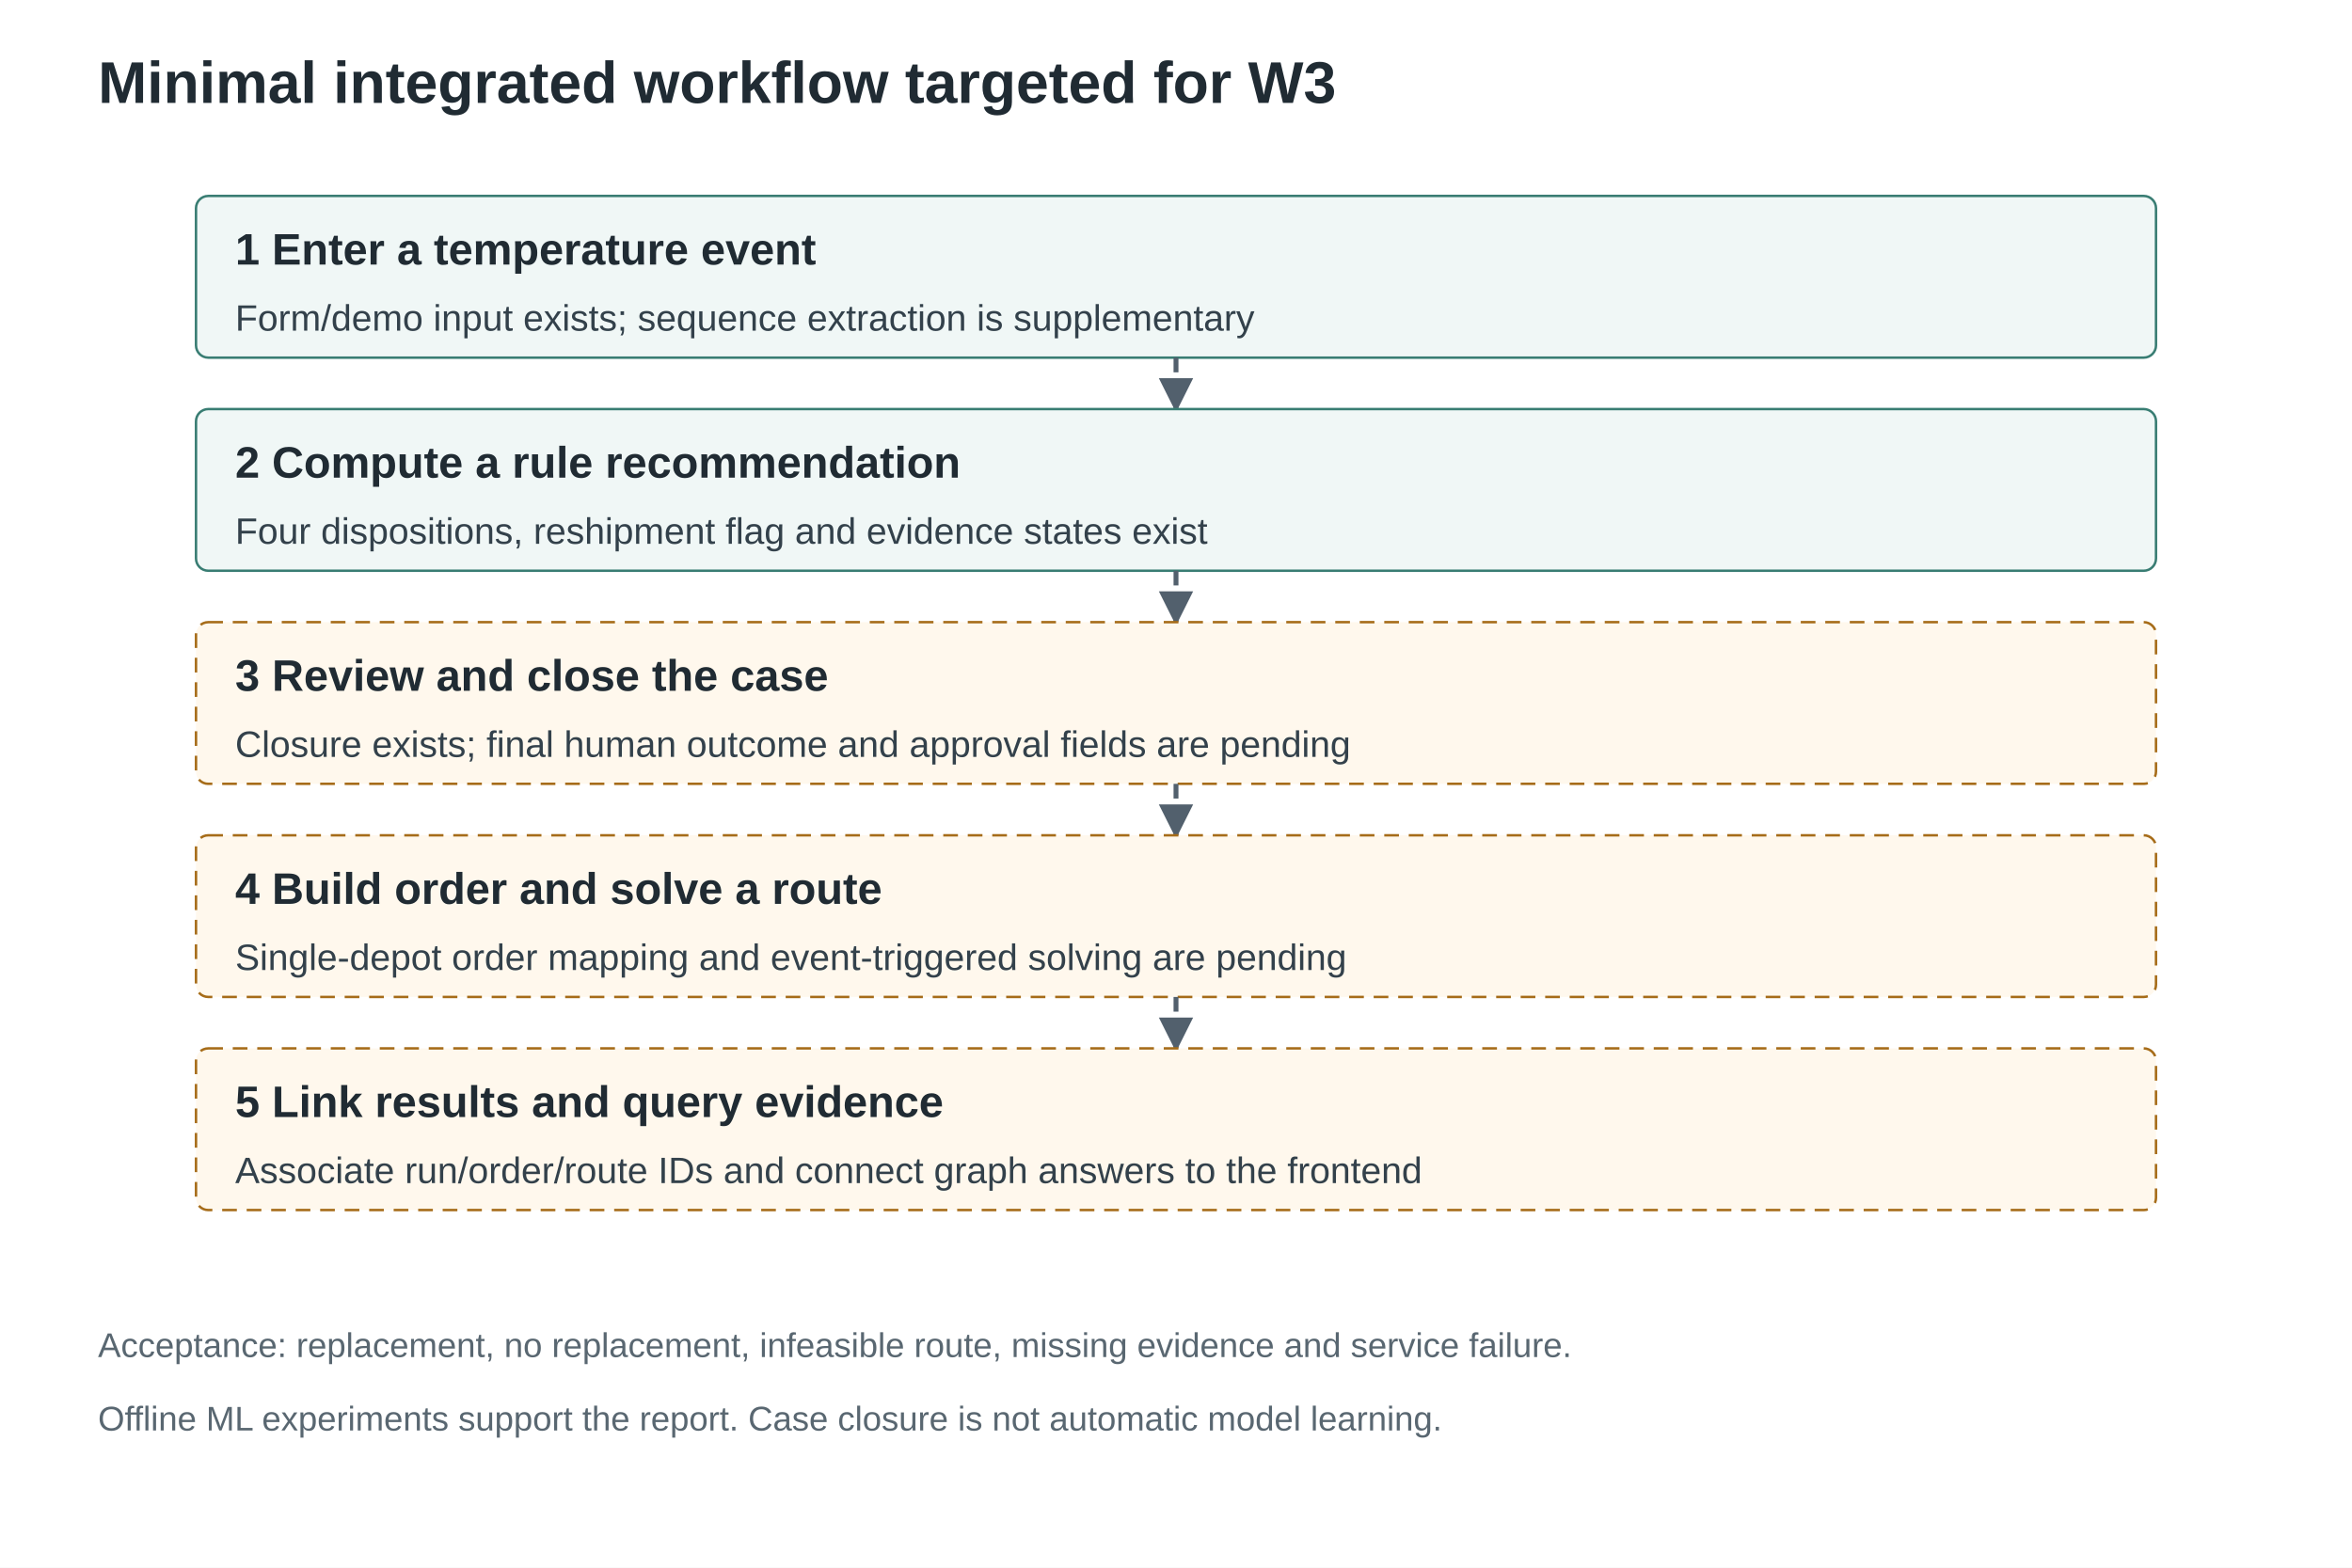
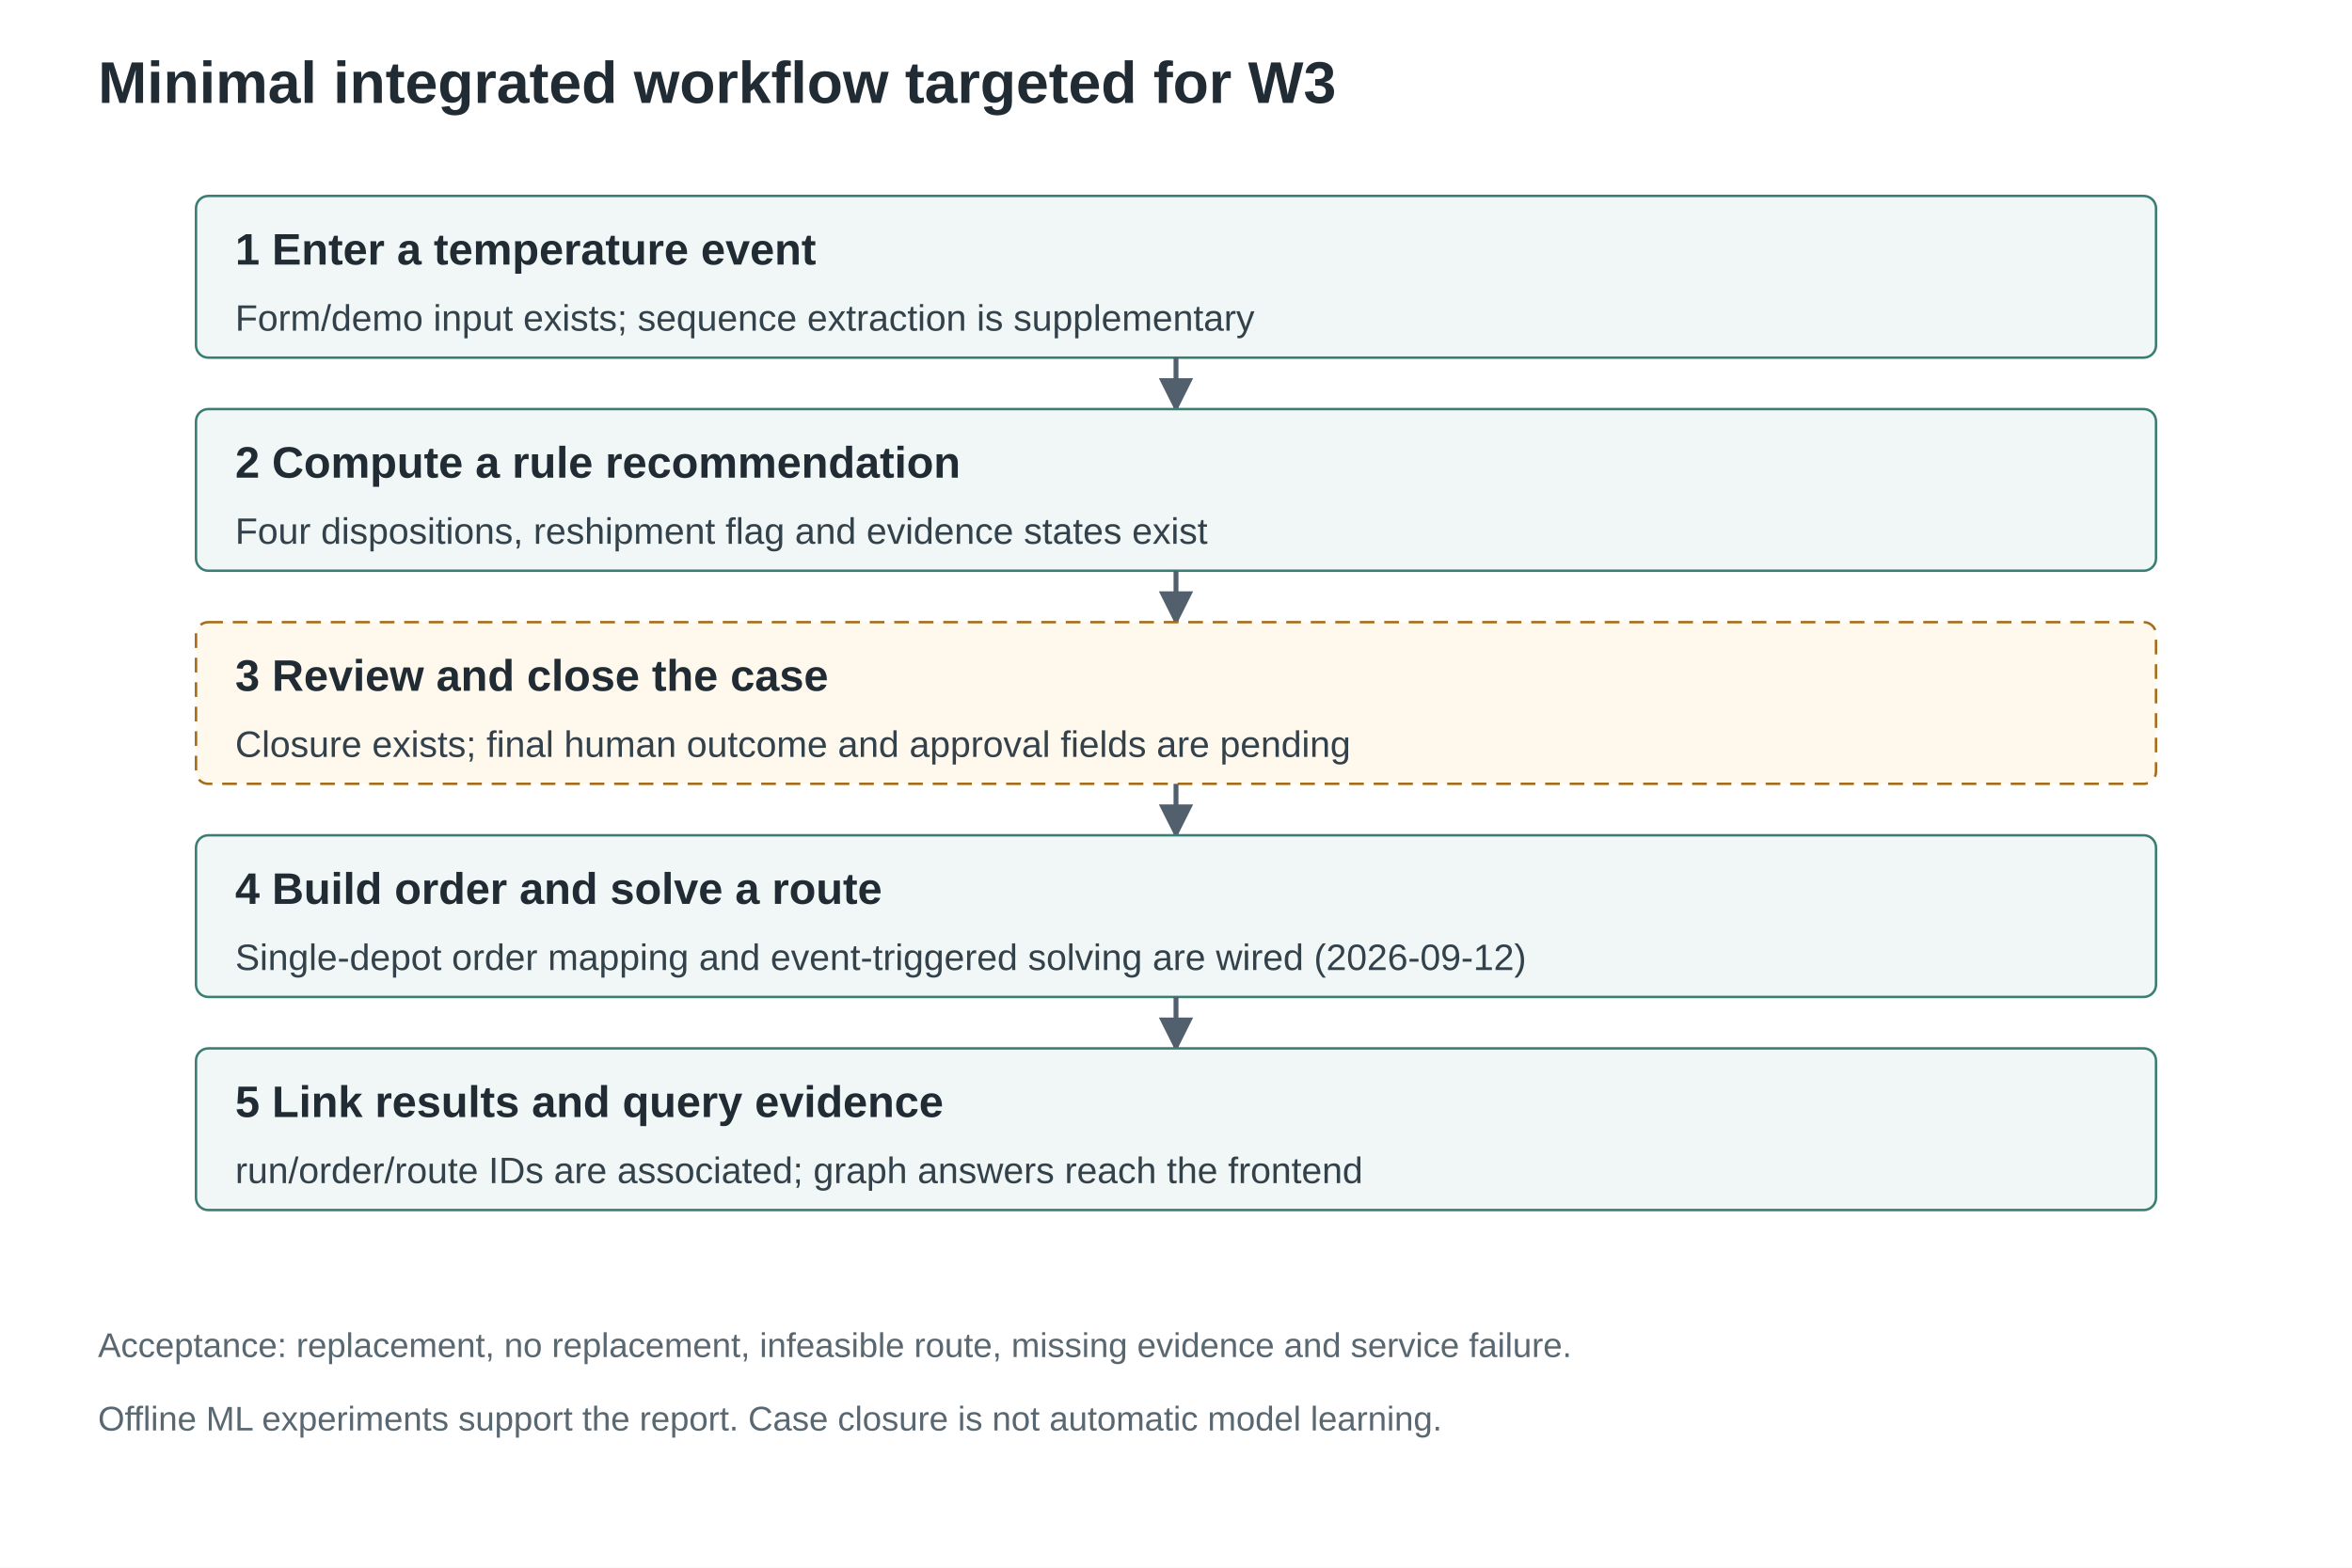
<svg xmlns="http://www.w3.org/2000/svg" viewBox="0 0 960 640" font-family="Arial, Helvetica, sans-serif" role="img" aria-label="Minimal integrated workflow targeted for W3">
  <rect width="960" height="640" fill="#ffffff" />
  <defs>
    <marker id="arrow" viewBox="0 0 10 10" refX="9" refY="5" markerWidth="7" markerHeight="7" orient="auto-start-reverse">
      <path d="M0,0 L10,5 L0,10 z" fill="#52606d" />
    </marker>
  </defs>
  <text x="40" y="42" font-size="24" font-weight="700" fill="#202b33">Minimal integrated workflow targeted for W3</text>
  <rect x="80" y="80" width="800" height="66" rx="5" fill="#f0f7f6" stroke="#397d73" />
  <text x="96" y="108" font-size="18" fill="#202b33" font-weight="700">1  Enter a temperature event</text>
  <text x="96" y="135" font-size="15" fill="#33414b">Form/demo input exists; sequence extraction is supplementary</text>
-   <line x1="480" y1="146" x2="480" y2="167" stroke="#52606d" stroke-width="2" stroke-dasharray="6 4" marker-end="url(#arrow)" />
+   <line x1="480" y1="146" x2="480" y2="167" stroke="#52606d" stroke-width="2" marker-end="url(#arrow)" />
  <rect x="80" y="167" width="800" height="66" rx="5" fill="#f0f7f6" stroke="#397d73" />
  <text x="96" y="195" font-size="18" fill="#202b33" font-weight="700">2  Compute a rule recommendation</text>
  <text x="96" y="222" font-size="15" fill="#33414b">Four dispositions, reshipment flag and evidence states exist</text>
-   <line x1="480" y1="233" x2="480" y2="254" stroke="#52606d" stroke-width="2" stroke-dasharray="6 4" marker-end="url(#arrow)" />
+   <line x1="480" y1="233" x2="480" y2="254" stroke="#52606d" stroke-width="2" marker-end="url(#arrow)" />
  <rect x="80" y="254" width="800" height="66" rx="5" fill="#fff8ed" stroke="#a66c19" stroke-dasharray="6 4" />
  <text x="96" y="282" font-size="18" fill="#202b33" font-weight="700">3  Review and close the case</text>
  <text x="96" y="309" font-size="15" fill="#33414b">Closure exists; final human outcome and approval fields are pending</text>
-   <line x1="480" y1="320" x2="480" y2="341" stroke="#52606d" stroke-width="2" stroke-dasharray="6 4" marker-end="url(#arrow)" />
-   <rect x="80" y="341" width="800" height="66" rx="5" fill="#fff8ed" stroke="#a66c19" stroke-dasharray="6 4" />
+   <line x1="480" y1="320" x2="480" y2="341" stroke="#52606d" stroke-width="2" marker-end="url(#arrow)" />
+   <rect x="80" y="341" width="800" height="66" rx="5" fill="#f0f7f6" stroke="#397d73" />
  <text x="96" y="369" font-size="18" fill="#202b33" font-weight="700">4  Build order and solve a route</text>
-   <text x="96" y="396" font-size="15" fill="#33414b">Single-depot order mapping and event-triggered solving are pending</text>
-   <line x1="480" y1="407" x2="480" y2="428" stroke="#52606d" stroke-width="2" stroke-dasharray="6 4" marker-end="url(#arrow)" />
-   <rect x="80" y="428" width="800" height="66" rx="5" fill="#fff8ed" stroke="#a66c19" stroke-dasharray="6 4" />
+   <text x="96" y="396" font-size="15" fill="#33414b">Single-depot order mapping and event-triggered solving are wired (2026-09-12)</text>
+   <line x1="480" y1="407" x2="480" y2="428" stroke="#52606d" stroke-width="2" marker-end="url(#arrow)" />
+   <rect x="80" y="428" width="800" height="66" rx="5" fill="#f0f7f6" stroke="#397d73" />
  <text x="96" y="456" font-size="18" fill="#202b33" font-weight="700">5  Link results and query evidence</text>
-   <text x="96" y="483" font-size="15" fill="#33414b">Associate run/order/route IDs and connect graph answers to the frontend</text>
+   <text x="96" y="483" font-size="15" fill="#33414b">run/order/route IDs are associated; graph answers reach the frontend</text>
  <text x="40" y="554" font-size="14" fill="#596771">Acceptance: replacement, no replacement, infeasible route, missing evidence and service failure.</text>
  <text x="40" y="584" font-size="14" fill="#596771">Offline ML experiments support the report. Case closure is not automatic model learning.</text>
</svg>
